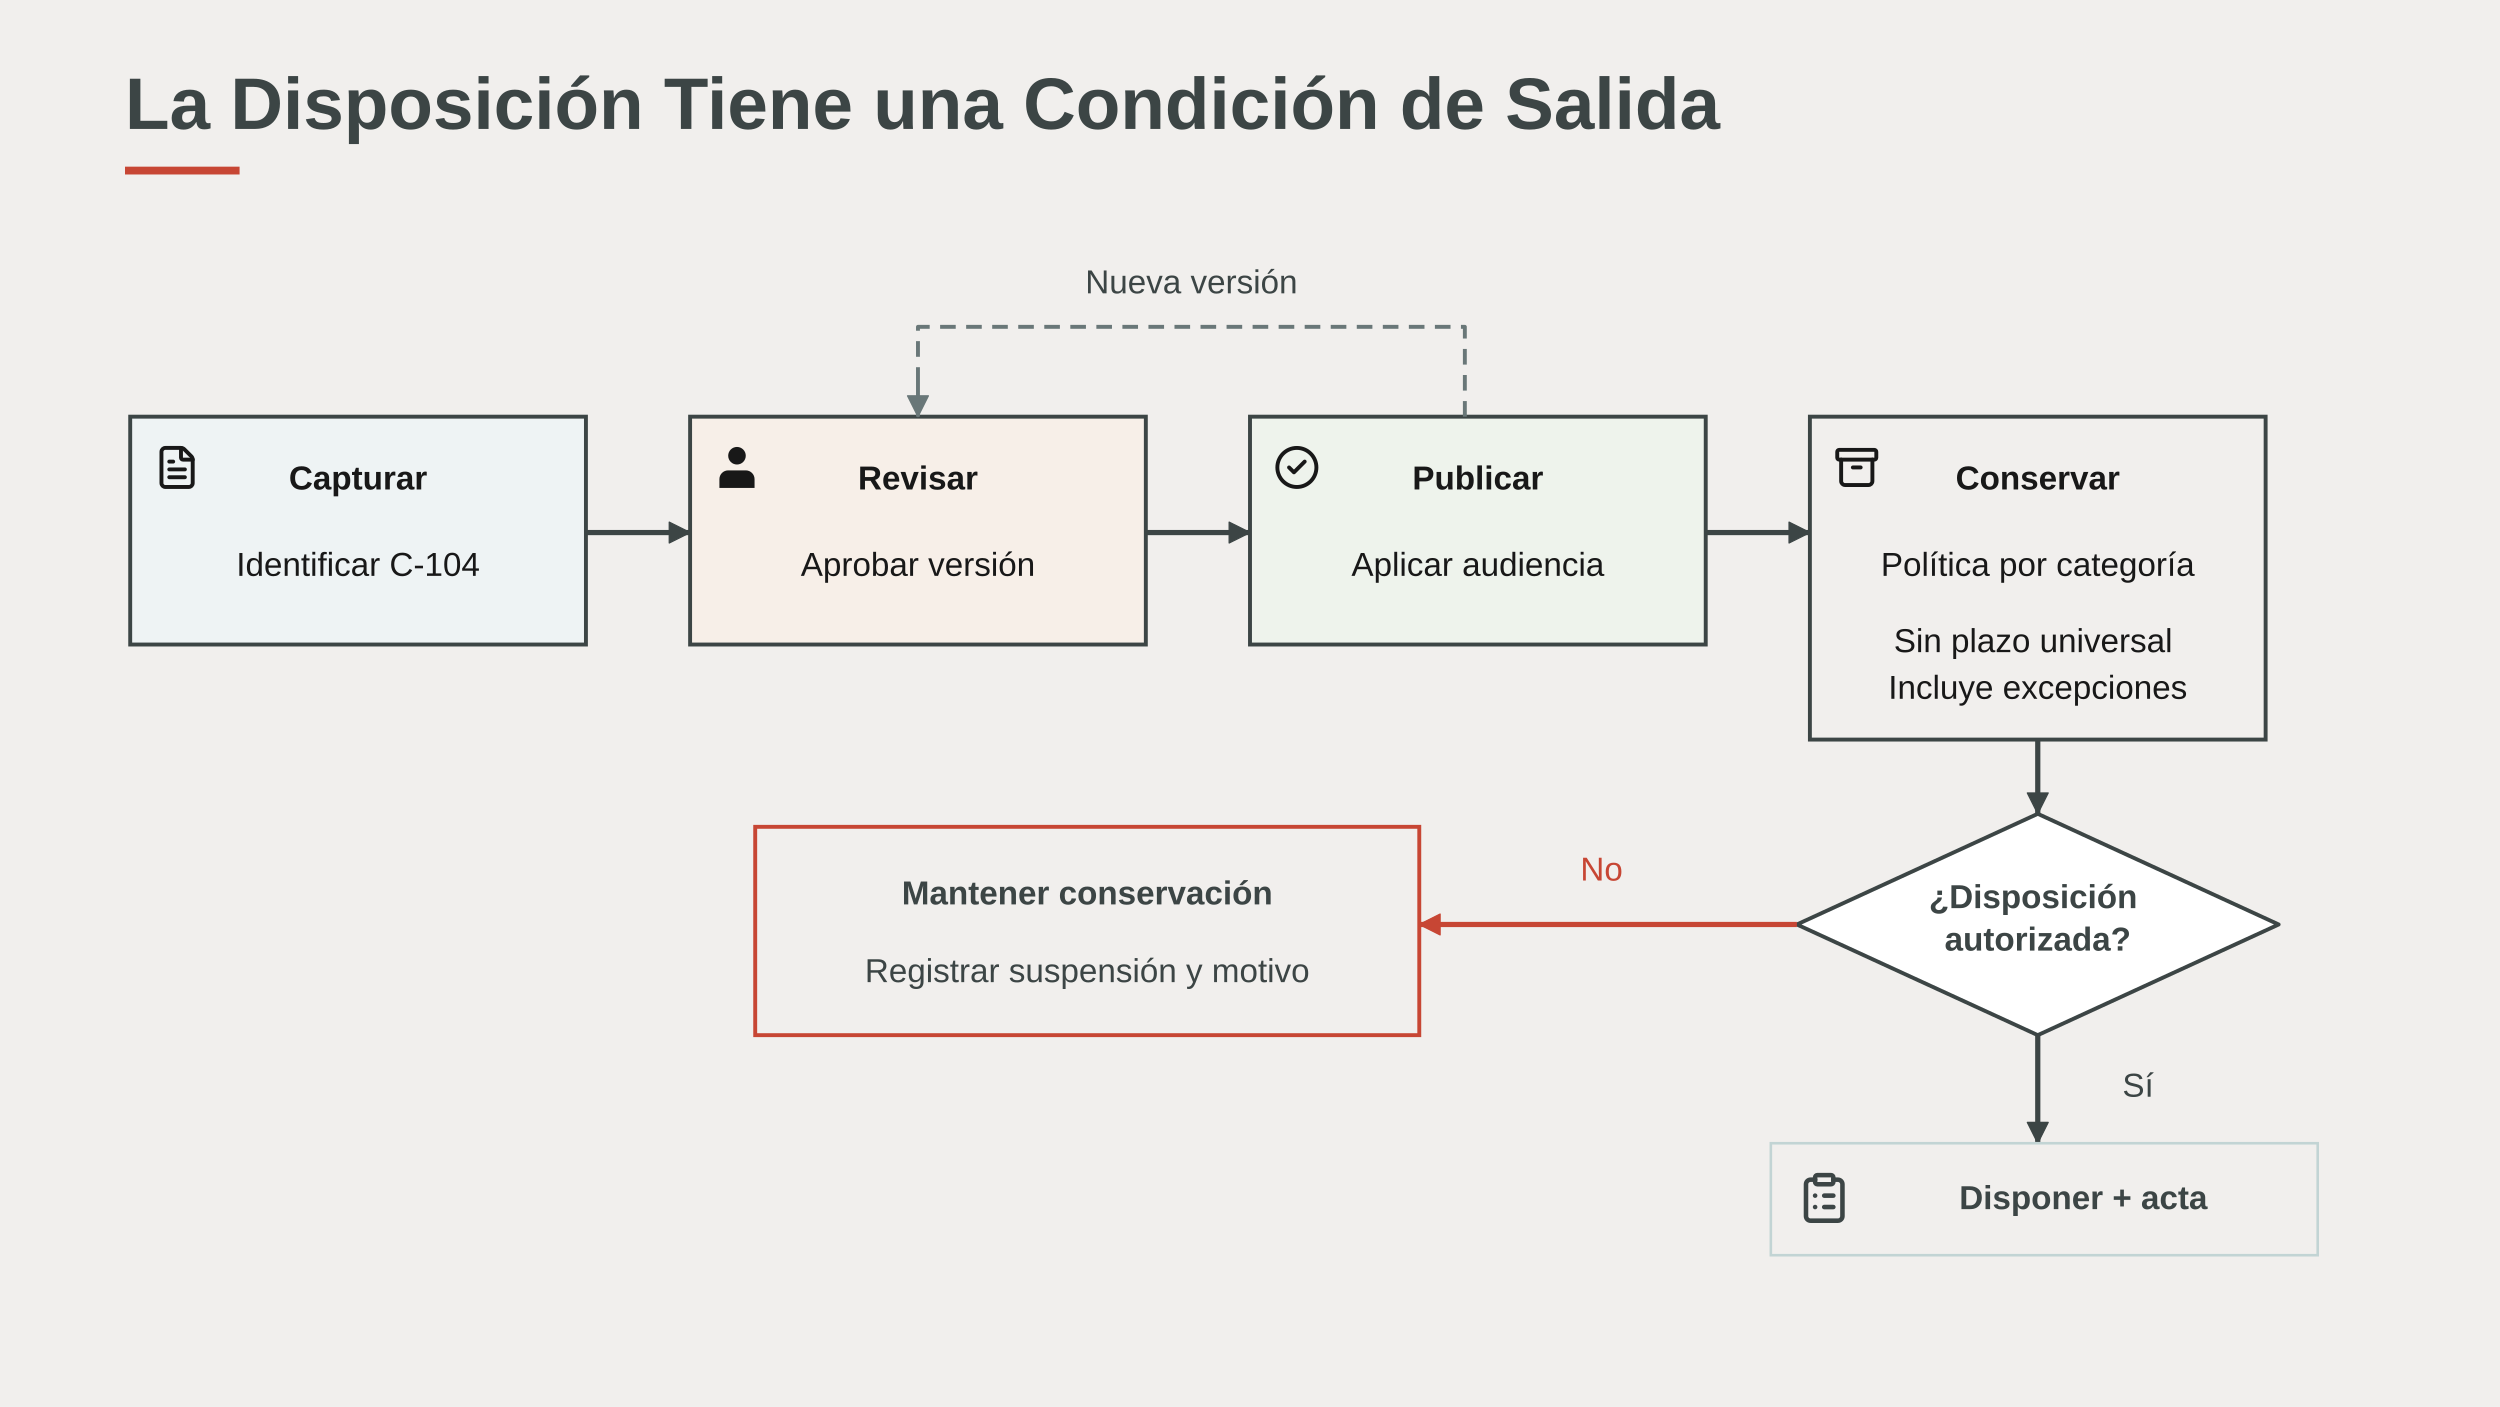
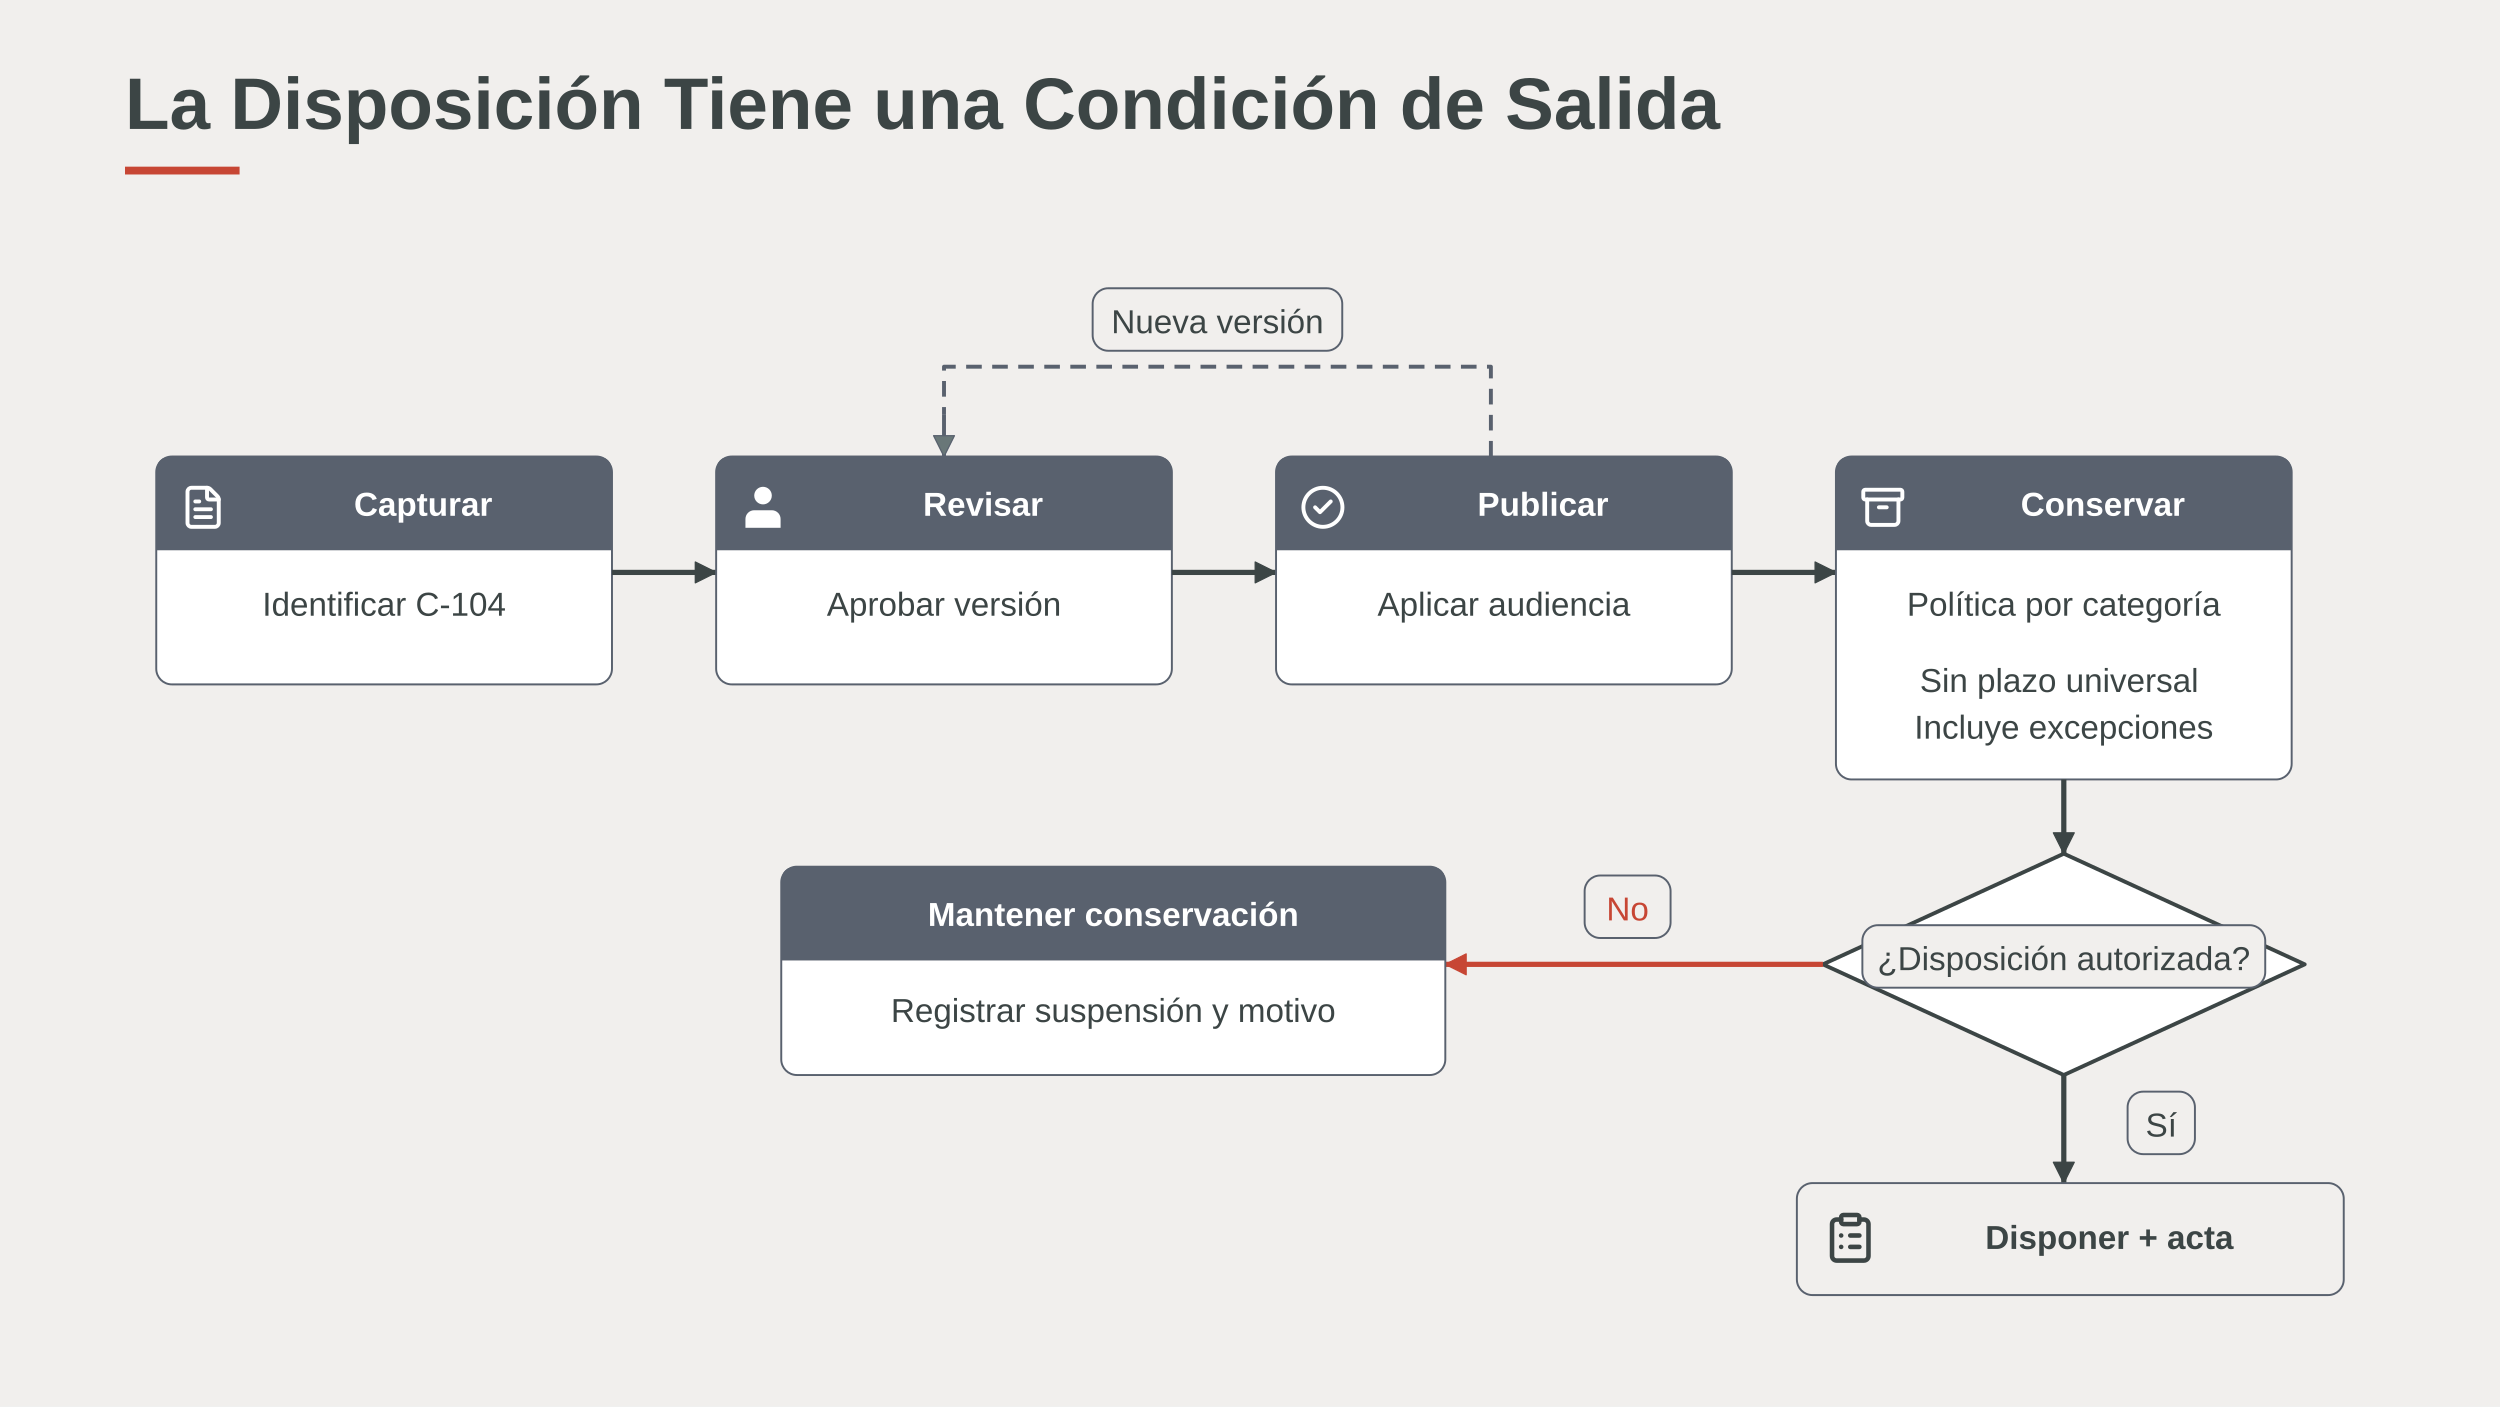
<svg xmlns="http://www.w3.org/2000/svg" viewBox="0 0 1920 1080" role="img" aria-labelledby="title description">
  <g font-family="Segoe UI, Arial, sans-serif">
    <rect x="0" y="0" width="1920" height="1080" rx="0" fill="#F1EFED" stroke="none" stroke-width="2" />
    <rect x="96" y="128" width="88" height="6" rx="0" fill="#C74634" stroke="none" stroke-width="2" />
    <text x="96" y="99" font-size="56" fill="#3C4545" font-weight="700" text-anchor="start">
      <tspan x="96" y="99">La Disposición Tiene una Condición de Salida</tspan>
    </text>
-     <rect x="100" y="320" width="350" height="175" rx="0" fill="#EEF3F4" stroke="#3C4545" stroke-width="3" />
-     <text x="275" y="375.91" font-size="25.5" fill="#181818" font-weight="700" text-anchor="middle">
-       <tspan x="275" y="375.91">Capturar</tspan>
-     </text>
-     <text x="275" y="442.27" font-size="25.5" fill="#181818" font-weight="400" text-anchor="middle">
-       <tspan x="275" y="442.27">Identificar C-104</tspan>
-     </text>
-     <g data-svgrepo-icon="document" transform="translate(118 341) scale(1.5)" color="#181818" fill="none" stroke="currentColor" stroke-width="2" stroke-linecap="round" stroke-linejoin="round">
-       <path d="M6 22a2 2 0 0 1-2-2V4a2 2 0 0 1 2-2h8a2.4 2.4 0 0 1 1.704.706l3.588 3.588A2.4 2.4 0 0 1 20 8v12a2 2 0 0 1-2 2z" />
-       <path d="M14 2v5a1 1 0 0 0 1 1h5" />
-       <path d="M10 9H8" />
-       <path d="M16 13H8" />
-       <path d="M16 17H8" />
+     <g data-layout="module-artwork" data-reference="governance-architecture" transform="translate(20.000 30.616)" data-center="960 608">
+       <rect x="100" y="320" width="350" height="175" rx="12" fill="#FFFFFF" stroke="#59616E" stroke-width="1.5" data-table-frame="true" />
+       <path d="M112.0 320.0 H438.0 Q450.0 320.0 450.0 332.0 V392.0 H100.0 V332.0 Q100.0 320.0 112.0 320.0 Z" fill="#59616E" stroke="none" data-table-header="true" />
+       <text x="305.0" y="365.5" font-size="25.5" fill="#FFFFFF" font-weight="700" text-anchor="middle">
+         <tspan x="305.0" y="365.5">Capturar</tspan>
+       </text>
+       <text x="275" y="442.27" font-size="25.5" fill="#3C4545" font-weight="400" text-anchor="middle">
+         <tspan x="275" y="442.27">Identificar C-104</tspan>
+       </text>
+       <g data-svgrepo-icon="document" transform="translate(118 341) scale(1.5)" color="#FFFFFF" fill="none" stroke="currentColor" stroke-width="2" stroke-linecap="round" stroke-linejoin="round">
+         <path d="M6 22a2 2 0 0 1-2-2V4a2 2 0 0 1 2-2h8a2.4 2.4 0 0 1 1.704.706l3.588 3.588A2.4 2.4 0 0 1 20 8v12a2 2 0 0 1-2 2z" />
+         <path d="M14 2v5a1 1 0 0 0 1 1h5" />
+         <path d="M10 9H8" />
+         <path d="M16 13H8" />
+         <path d="M16 17H8" />
+       </g>
+       <line x1="450" y1="409" x2="530" y2="409" stroke="#3C4545" stroke-width="4" />
+       <path d="M530 409 L514 417 L514 401 Z" fill="#3C4545" stroke="#3C4545" stroke-width="1" stroke-linejoin="round" />
+       <rect x="530" y="320" width="350" height="175" rx="12" fill="#FFFFFF" stroke="#59616E" stroke-width="1.5" data-table-frame="true" />
+       <path d="M542.0 320.0 H868.0 Q880.0 320.0 880.0 332.0 V392.0 H530.0 V332.0 Q530.0 320.0 542.0 320.0 Z" fill="#59616E" stroke="none" data-table-header="true" />
+       <text x="735.0" y="365.5" font-size="25.5" fill="#FFFFFF" font-weight="700" text-anchor="middle">
+         <tspan x="735.0" y="365.5">Revisar</tspan>
+       </text>
+       <text x="705" y="442.27" font-size="25.5" fill="#3C4545" font-weight="400" text-anchor="middle">
+         <tspan x="705" y="442.27">Aprobar versión</tspan>
+       </text>
+       <g data-person-icon="user-supplied" transform="translate(548 341) scale(2.25)" fill="#FFFFFF" color="#FFFFFF">
+         <path d="M8 7C9.657 7 11 5.657 11 4C11 2.343 9.657 1 8 1C6.343 1 5 2.343 5 4C5 5.657 6.343 7 8 7Z" />
+         <path d="M14 12C14 10.343 12.657 9 11 9H5C3.343 9 2 10.343 2 12V15H14V12Z" />
+       </g>
+       <line x1="880" y1="409" x2="960" y2="409" stroke="#3C4545" stroke-width="4" />
+       <path d="M960 409 L944 417 L944 401 Z" fill="#3C4545" stroke="#3C4545" stroke-width="1" stroke-linejoin="round" />
+       <rect x="960" y="320" width="350" height="175" rx="12" fill="#FFFFFF" stroke="#59616E" stroke-width="1.5" data-table-frame="true" />
+       <path d="M972.0 320.0 H1298.0 Q1310.0 320.0 1310.0 332.0 V392.0 H960.0 V332.0 Q960.0 320.0 972.0 320.0 Z" fill="#59616E" stroke="none" data-table-header="true" />
+       <text x="1165.0" y="365.5" font-size="25.5" fill="#FFFFFF" font-weight="700" text-anchor="middle">
+         <tspan x="1165.0" y="365.5">Publicar</tspan>
+       </text>
+       <text x="1135" y="442.27" font-size="25.5" fill="#3C4545" font-weight="400" text-anchor="middle">
+         <tspan x="1135" y="442.27">Aplicar audiencia</tspan>
+       </text>
+       <g data-svgrepo-icon="check" transform="translate(978 341) scale(1.5)" color="#FFFFFF" fill="none" stroke="currentColor" stroke-width="2" stroke-linecap="round" stroke-linejoin="round">
+         <circle cx="12" cy="12" r="10" />
+         <path d="m16 9-5.5 5.5L8 12" />
+       </g>
+       <line x1="1310" y1="409" x2="1390" y2="409" stroke="#3C4545" stroke-width="4" />
+       <path d="M1390 409 L1374 417 L1374 401 Z" fill="#3C4545" stroke="#3C4545" stroke-width="1" stroke-linejoin="round" />
+       <rect x="1390" y="320" width="350" height="248" rx="12" fill="#FFFFFF" stroke="#59616E" stroke-width="1.5" data-table-frame="true" />
+       <path d="M1402.0 320.0 H1728.0 Q1740.0 320.0 1740.0 332.0 V392.0 H1390.0 V332.0 Q1390.0 320.0 1402.0 320.0 Z" fill="#59616E" stroke="none" data-table-header="true" />
+       <text x="1595.0" y="365.5" font-size="25.5" fill="#FFFFFF" font-weight="700" text-anchor="middle">
+         <tspan x="1595.0" y="365.5">Conservar</tspan>
+       </text>
+       <text x="1565" y="442.27" font-size="25.5" fill="#3C4545" font-weight="400" text-anchor="middle">
+         <tspan x="1565" y="442.27">Política por categoría</tspan>
+       </text>
+       <g data-svgrepo-icon="archive" transform="translate(1408 341) scale(1.5)" color="#FFFFFF" fill="none" stroke="currentColor" stroke-width="2" stroke-linecap="round" stroke-linejoin="round">
+         <rect width="20" height="5" x="2" y="3" rx="1" />
+         <path d="M4 8v11a2 2 0 0 0 2 2h12a2 2 0 0 0 2-2V8" />
+         <path d="M10 12h4" />
+       </g>
+       <text x="1565" y="500.84" font-size="25.5" fill="#3C4545" font-weight="400" text-anchor="middle">
+         <tspan x="1565" y="500.84">Sin plazo universal </tspan>
+         <tspan x="1565" y="536.7">Incluye excepciones</tspan>
+       </text>
+       <path d="M1125 320 V251 H705 V288" fill="none" stroke="#59616E" stroke-width="3" stroke-linejoin="round" stroke-dasharray="12 8" />
+       <line x1="705" y1="288" x2="705" y2="320" stroke="#59616E" stroke-width="3" />
+       <path d="M705 320 L697 304 L713 304 Z" fill="#697778" stroke="#59616E" stroke-width="1" stroke-linejoin="round" />
+       <rect x="819.153" y="190.77" width="191.694" height="48" rx="12" fill="#F1EFED" stroke="#59616E" stroke-width="1.5" data-layout="reference-tag" />
+       <text x="915.0" y="225.27" font-size="25.5" fill="#3C4545" font-weight="400" text-anchor="middle">
+         <tspan x="915.0" y="225.27">Nueva versión</tspan>
+       </text>
+       <line x1="1565" y1="568" x2="1565" y2="625" stroke="#3C4545" stroke-width="4" />
+       <path d="M1565 625 L1557 609 L1573 609 Z" fill="#3C4545" stroke="#3C4545" stroke-width="1" stroke-linejoin="round" />
+       <path d="M1565.0 625 L1750 710.0 L1565.0 795 L1380 710.0 Z" fill="#FFFFFF" stroke="#3C4545" stroke-width="3" stroke-linejoin="round" />
+       <rect x="1410.302" y="679.93" width="309.397" height="48" rx="12" fill="#F1EFED" stroke="#59616E" stroke-width="1.5" data-layout="reference-tag" />
+       <text x="1565.0" y="714.43" font-size="25.5" fill="#3C4545" font-weight="400" text-anchor="middle">
+         <tspan x="1565.0" y="714.43">¿Disposición autorizada?</tspan>
+       </text>
+       <line x1="1380" y1="710" x2="1090" y2="710" stroke="#C74634" stroke-width="4" />
+       <path d="M1090 710 L1106 702 L1106 718 Z" fill="#C74634" stroke="#C74634" stroke-width="1" stroke-linejoin="round" />
+       <rect x="1197.0" y="641.77" width="66.0" height="48" rx="12" fill="#F1EFED" stroke="#59616E" stroke-width="1.5" data-layout="reference-tag" />
+       <text x="1230.0" y="676.27" font-size="25.5" fill="#C74634" font-weight="400" text-anchor="middle">
+         <tspan x="1230.0" y="676.27">No</tspan>
+       </text>
+       <rect x="580" y="635" width="510" height="160" rx="12" fill="#FFFFFF" stroke="#59616E" stroke-width="1.5" data-table-frame="true" />
+       <path d="M592.0 635.0 H1078.0 Q1090.0 635.0 1090.0 647.0 V707.0 H580.0 V647.0 Q580.0 635.0 592.0 635.0 Z" fill="#59616E" stroke="none" data-table-header="true" />
+       <text x="835.0" y="680.5" font-size="25.5" fill="#FFFFFF" font-weight="700" text-anchor="middle">
+         <tspan x="835.0" y="680.5">Mantener conservación</tspan>
+       </text>
+       <text x="835" y="754.27" font-size="25.5" fill="#3C4545" font-weight="400" text-anchor="middle">
+         <tspan x="835" y="754.27">Registrar suspensión y motivo</tspan>
+       </text>
+       <line x1="1565" y1="795" x2="1565" y2="878" stroke="#3C4545" stroke-width="4" />
+       <path d="M1565 878 L1557 862 L1573 862 Z" fill="#3C4545" stroke="#3C4545" stroke-width="1" stroke-linejoin="round" />
+       <rect x="1614.0" y="807.77" width="51.7" height="48" rx="12" fill="#F1EFED" stroke="#59616E" stroke-width="1.5" data-layout="reference-tag" />
+       <text x="1639.85" y="842.27" font-size="25.5" fill="#3C4545" font-weight="400" text-anchor="middle">
+         <tspan x="1639.85" y="842.27">Sí</tspan>
+       </text>
+       <rect x="1360" y="878" width="420" height="86" rx="12" fill="#F1EFED" stroke="#59616E" stroke-width="1.5" />
+       <g data-svgrepo-icon="audit" transform="translate(1380 899) scale(1.75)" color="#3C4545" fill="none" stroke="currentColor" stroke-width="2" stroke-linecap="round" stroke-linejoin="round">
+         <rect width="8" height="4" x="8" y="2" rx="1" ry="1" />
+         <path d="M16 4h2a2 2 0 0 1 2 2v14a2 2 0 0 1-2 2H6a2 2 0 0 1-2-2V6a2 2 0 0 1 2-2h2" />
+         <path d="M12 11h4" />
+         <path d="M12 16h4" />
+         <path d="M8 11h.01" />
+         <path d="M8 16h.01" />
+       </g>
+       <text x="1600" y="928.59" font-size="25.5" fill="#3C4545" font-weight="700" text-anchor="middle">
+         <tspan x="1600" y="928.59">Disponer + acta</tspan>
+       </text>
    </g>
-     <line x1="450" y1="409" x2="530" y2="409" stroke="#3C4545" stroke-width="4" />
-     <path d="M530 409 L514 417 L514 401 Z" fill="#3C4545" stroke="#3C4545" stroke-width="1" stroke-linejoin="round" />
-     <rect x="530" y="320" width="350" height="175" rx="0" fill="#F7EFE8" stroke="#3C4545" stroke-width="3" />
-     <text x="705" y="375.91" font-size="25.5" fill="#181818" font-weight="700" text-anchor="middle">
-       <tspan x="705" y="375.91">Revisar</tspan>
-     </text>
-     <text x="705" y="442.27" font-size="25.5" fill="#181818" font-weight="400" text-anchor="middle">
-       <tspan x="705" y="442.27">Aprobar versión</tspan>
-     </text>
-     <g data-person-icon="user-supplied" transform="translate(548 341) scale(2.25)" fill="#181818">
-       <path d="M8 7C9.657 7 11 5.657 11 4C11 2.343 9.657 1 8 1C6.343 1 5 2.343 5 4C5 5.657 6.343 7 8 7Z" />
-       <path d="M14 12C14 10.343 12.657 9 11 9H5C3.343 9 2 10.343 2 12V15H14V12Z" />
-     </g>
-     <line x1="880" y1="409" x2="960" y2="409" stroke="#3C4545" stroke-width="4" />
-     <path d="M960 409 L944 417 L944 401 Z" fill="#3C4545" stroke="#3C4545" stroke-width="1" stroke-linejoin="round" />
-     <rect x="960" y="320" width="350" height="175" rx="0" fill="#EEF3EC" stroke="#3C4545" stroke-width="3" />
-     <text x="1135" y="375.91" font-size="25.5" fill="#181818" font-weight="700" text-anchor="middle">
-       <tspan x="1135" y="375.91">Publicar</tspan>
-     </text>
-     <text x="1135" y="442.27" font-size="25.5" fill="#181818" font-weight="400" text-anchor="middle">
-       <tspan x="1135" y="442.27">Aplicar audiencia</tspan>
-     </text>
-     <g data-svgrepo-icon="check" transform="translate(978 341) scale(1.5)" color="#181818" fill="none" stroke="currentColor" stroke-width="2" stroke-linecap="round" stroke-linejoin="round">
-       <circle cx="12" cy="12" r="10" />
-       <path d="m16 9-5.5 5.5L8 12" />
-     </g>
-     <line x1="1310" y1="409" x2="1390" y2="409" stroke="#3C4545" stroke-width="4" />
-     <path d="M1390 409 L1374 417 L1374 401 Z" fill="#3C4545" stroke="#3C4545" stroke-width="1" stroke-linejoin="round" />
-     <rect x="1390" y="320" width="350" height="248" rx="0" fill="#F1EFED" stroke="#3C4545" stroke-width="3" />
-     <text x="1565" y="375.91" font-size="25.5" fill="#181818" font-weight="700" text-anchor="middle">
-       <tspan x="1565" y="375.91">Conservar</tspan>
-     </text>
-     <text x="1565" y="442.27" font-size="25.5" fill="#181818" font-weight="400" text-anchor="middle">
-       <tspan x="1565" y="442.27">Política por categoría</tspan>
-     </text>
-     <g data-svgrepo-icon="archive" transform="translate(1408 341) scale(1.5)" color="#181818" fill="none" stroke="currentColor" stroke-width="2" stroke-linecap="round" stroke-linejoin="round">
-       <rect width="20" height="5" x="2" y="3" rx="1" />
-       <path d="M4 8v11a2 2 0 0 0 2 2h12a2 2 0 0 0 2-2V8" />
-       <path d="M10 12h4" />
-     </g>
-     <text x="1565" y="500.84" font-size="25.5" fill="#181818" font-weight="400" text-anchor="middle">
-       <tspan x="1565" y="500.84">Sin plazo universal </tspan>
-       <tspan x="1565" y="536.7">Incluye excepciones</tspan>
-     </text>
-     <path d="M1125 320 V251 H705 V288" fill="none" stroke="#697778" stroke-width="3" stroke-linejoin="round" stroke-dasharray="12 8" />
-     <line x1="705" y1="288" x2="705" y2="320" stroke="#697778" stroke-width="3" />
-     <path d="M705 320 L697 304 L713 304 Z" fill="#697778" stroke="#697778" stroke-width="1" stroke-linejoin="round" />
-     <text x="915" y="225.27" font-size="25.5" fill="#3C4545" font-weight="400" text-anchor="middle">
-       <tspan x="915" y="225.27">Nueva versión</tspan>
-     </text>
-     <line x1="1565" y1="568" x2="1565" y2="625" stroke="#3C4545" stroke-width="4" />
-     <path d="M1565 625 L1557 609 L1573 609 Z" fill="#3C4545" stroke="#3C4545" stroke-width="1" stroke-linejoin="round" />
-     <path d="M1565.0 625 L1750 710.0 L1565.0 795 L1380 710.0 Z" fill="#FFFFFF" stroke="#3C4545" stroke-width="3" stroke-linejoin="round" />
-     <text x="1565" y="697.43" font-size="25.5" fill="#3C4545" font-weight="700" text-anchor="middle">
-       <tspan x="1565" y="697.43">¿Disposición </tspan>
-       <tspan x="1565" y="730.07">autorizada?</tspan>
-     </text>
-     <line x1="1380" y1="710" x2="1090" y2="710" stroke="#C74634" stroke-width="4" />
-     <path d="M1090 710 L1106 702 L1106 718 Z" fill="#C74634" stroke="#C74634" stroke-width="1" stroke-linejoin="round" />
-     <text x="1230" y="676.27" font-size="25.5" fill="#C74634" font-weight="400" text-anchor="middle">
-       <tspan x="1230" y="676.27">No</tspan>
-     </text>
-     <rect x="580" y="635" width="510" height="160" rx="0" fill="#F1EFED" stroke="#C74634" stroke-width="3" />
-     <text x="835" y="694.59" font-size="25.5" fill="#3C4545" font-weight="700" text-anchor="middle">
-       <tspan x="835" y="694.59">Mantener conservación</tspan>
-     </text>
-     <text x="835" y="754.27" font-size="25.5" fill="#3C4545" font-weight="400" text-anchor="middle">
-       <tspan x="835" y="754.27">Registrar suspensión y motivo</tspan>
-     </text>
-     <line x1="1565" y1="795" x2="1565" y2="878" stroke="#3C4545" stroke-width="4" />
-     <path d="M1565 878 L1557 862 L1573 862 Z" fill="#3C4545" stroke="#3C4545" stroke-width="1" stroke-linejoin="round" />
-     <text x="1630" y="842.27" font-size="25.5" fill="#3C4545" font-weight="400" text-anchor="start">
-       <tspan x="1630" y="842.27">Sí</tspan>
-     </text>
-     <rect x="1360" y="878" width="420" height="86" rx="0" fill="#F1EFED" stroke="#C2D4D4" stroke-width="2" />
-     <g data-svgrepo-icon="audit" transform="translate(1380 899) scale(1.75)" color="#3C4545" fill="none" stroke="currentColor" stroke-width="2" stroke-linecap="round" stroke-linejoin="round">
-       <rect width="8" height="4" x="8" y="2" rx="1" ry="1" />
-       <path d="M16 4h2a2 2 0 0 1 2 2v14a2 2 0 0 1-2 2H6a2 2 0 0 1-2-2V6a2 2 0 0 1 2-2h2" />
-       <path d="M12 11h4" />
-       <path d="M12 16h4" />
-       <path d="M8 11h.01" />
-       <path d="M8 16h.01" />
-     </g>
-     <text x="1600" y="928.59" font-size="25.5" fill="#3C4545" font-weight="700" text-anchor="middle">
-       <tspan x="1600" y="928.59">Disponer + acta</tspan>
-     </text>
  </g>
</svg>
